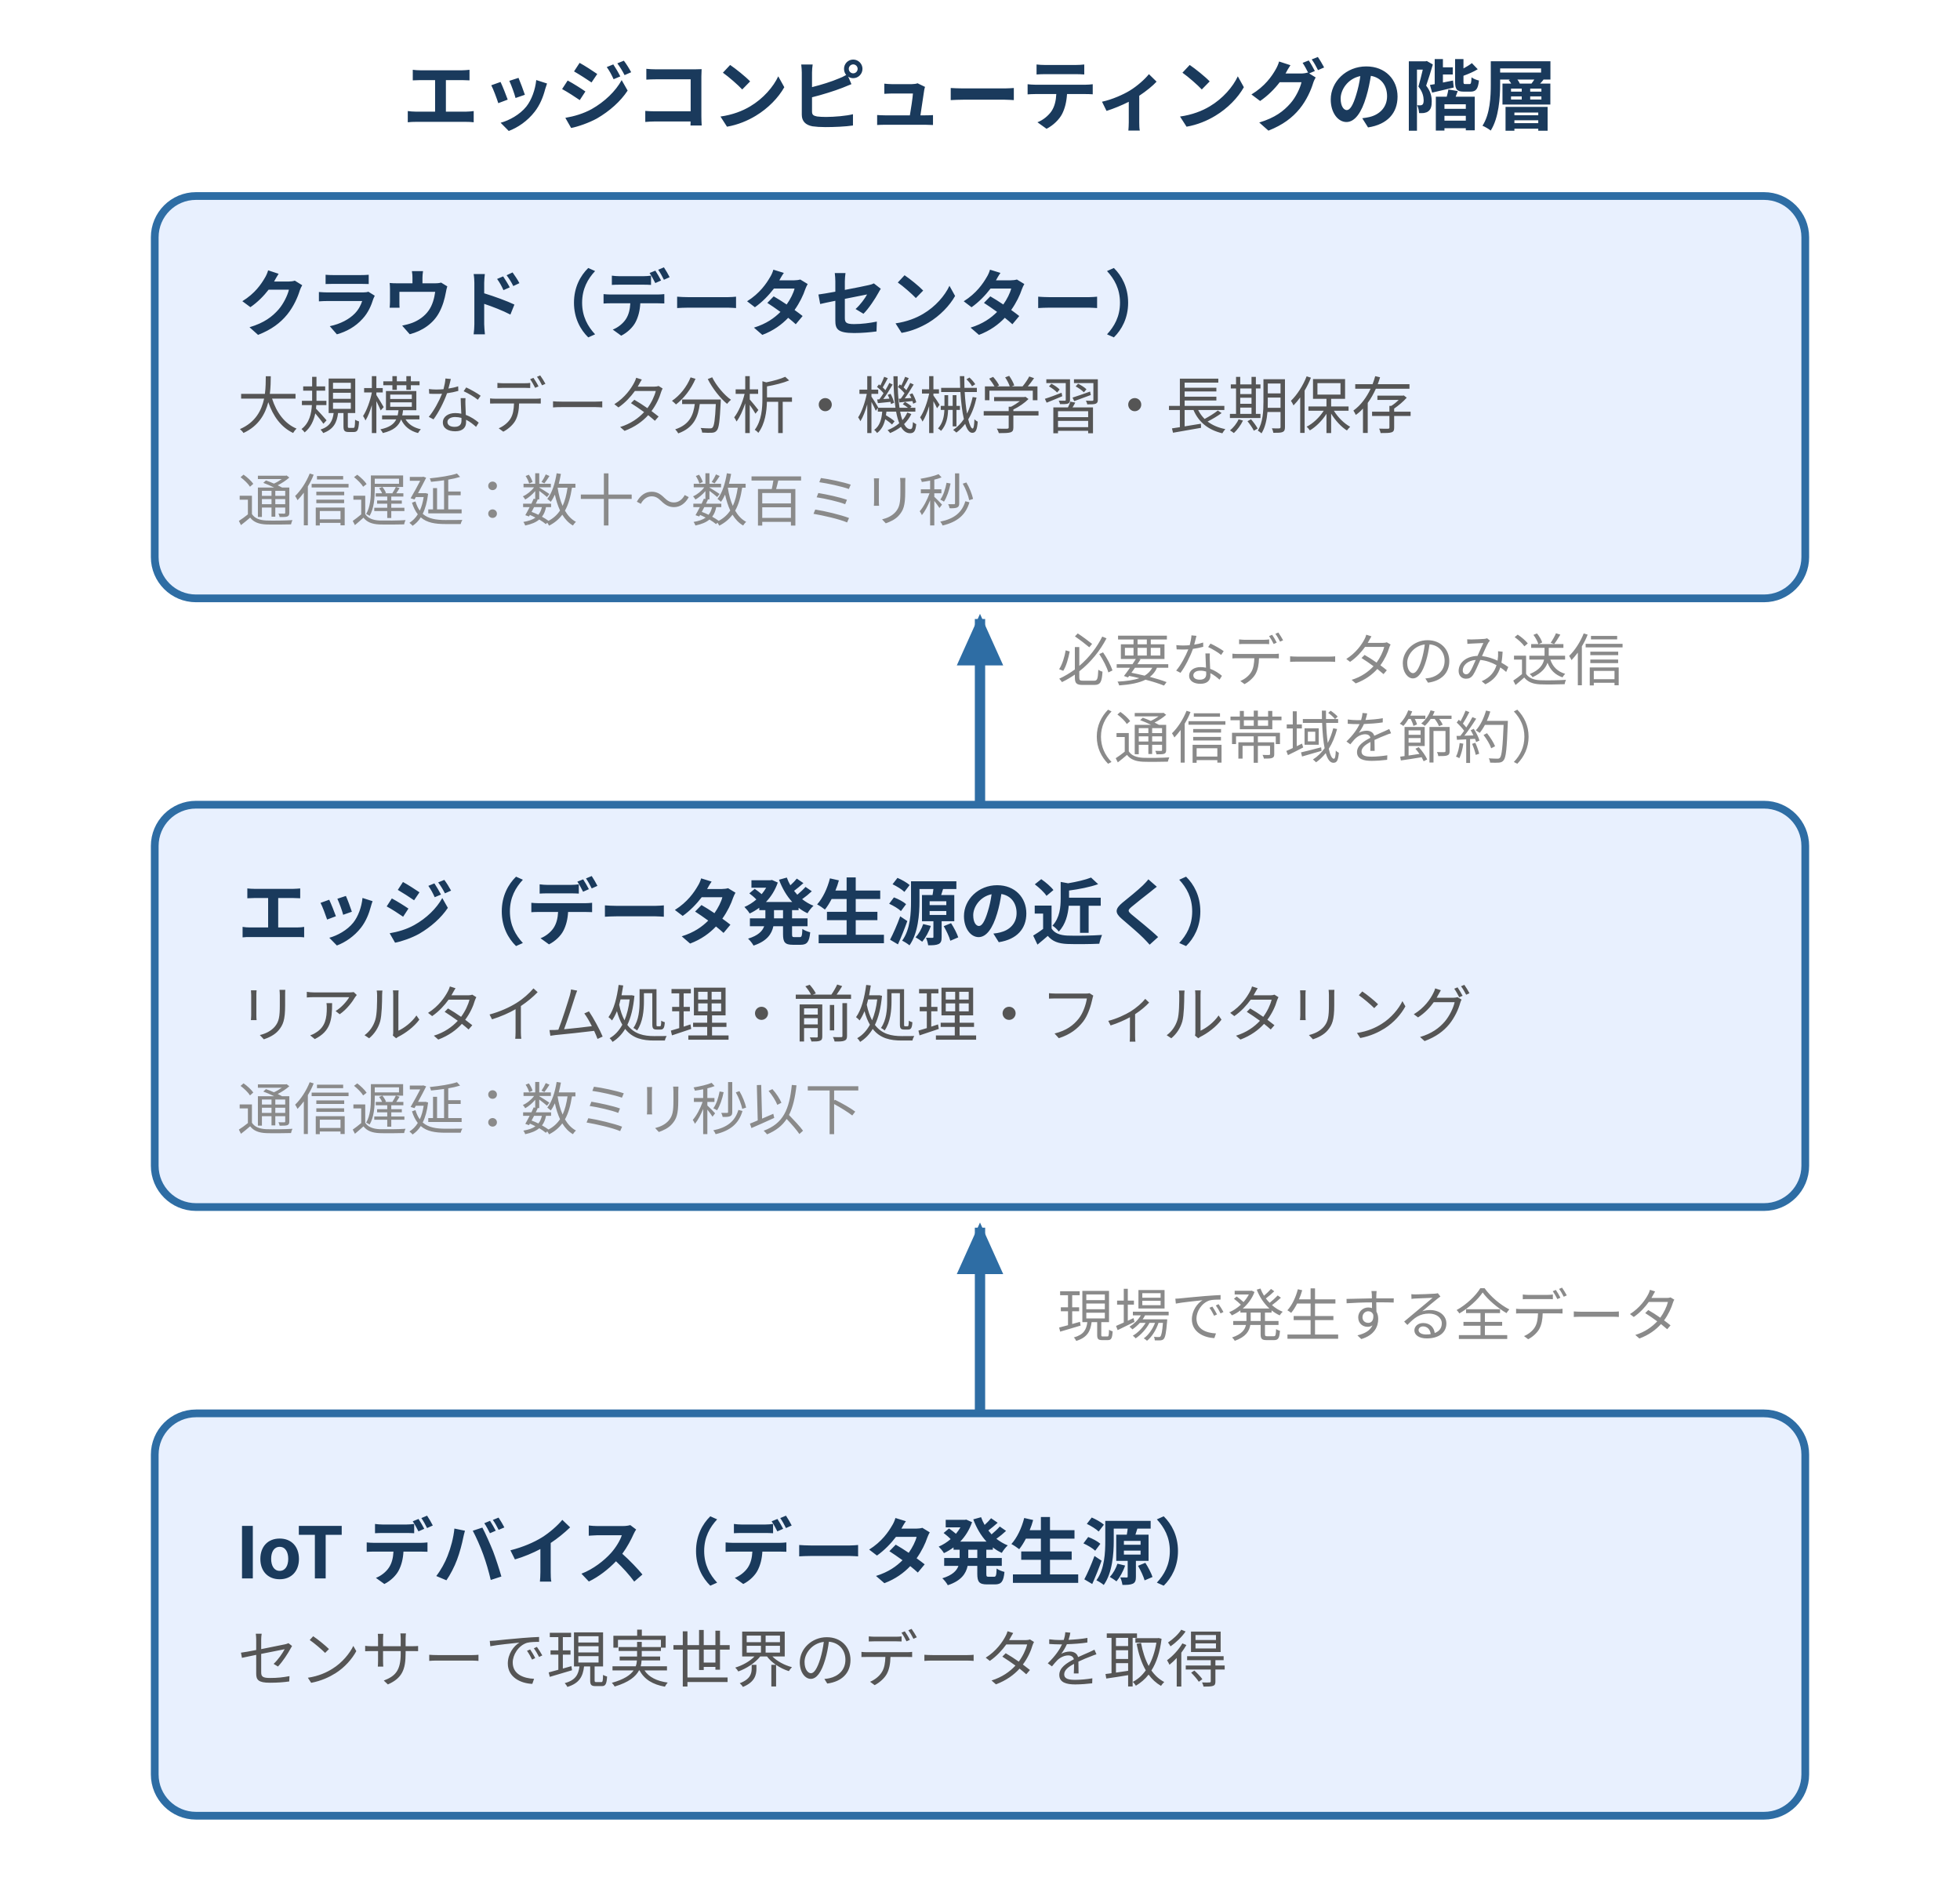
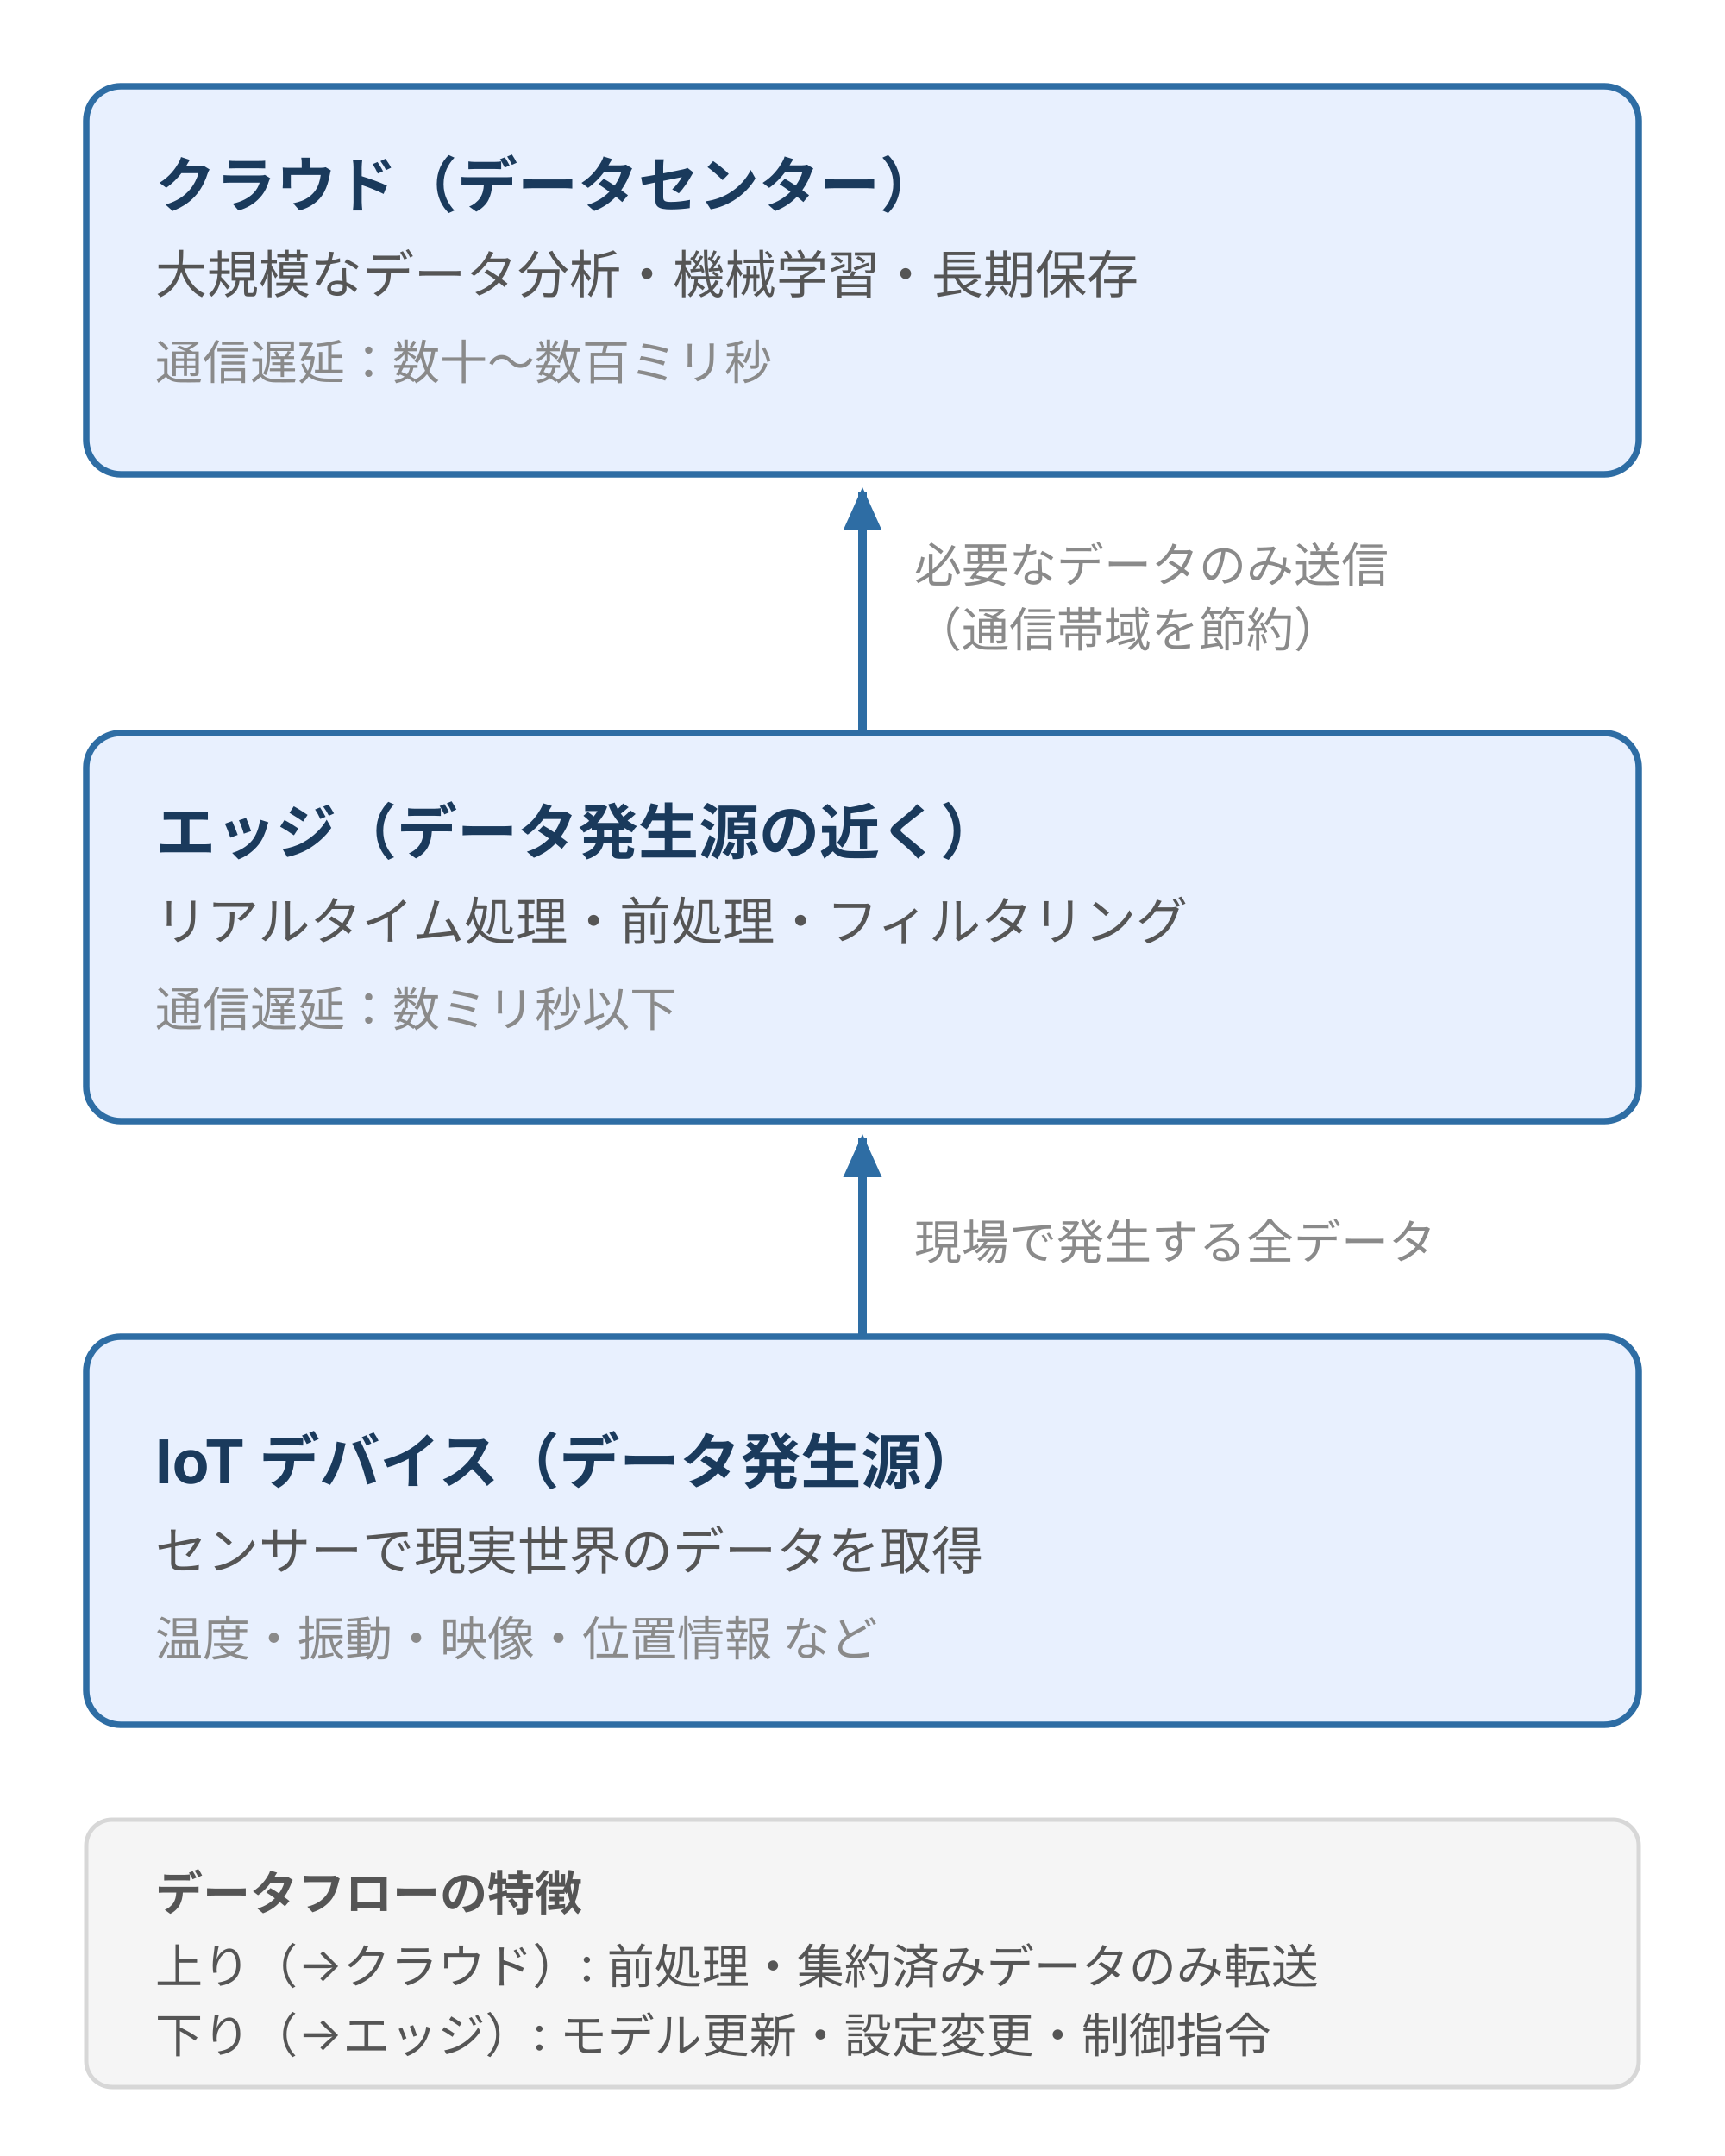
- <svg xmlns="http://www.w3.org/2000/svg" width="380" height="368" viewBox="0 0 380 368" style="max-width:380px;width:100%" role="img" aria-label="エッジコンピューティングの階層構造。IoT デバイスが取得した全データをエッジが現場近傍でリアルタイム処理し、必要なデータのみをクラウドへ送信して帯域を節約する。">
+ <svg xmlns="http://www.w3.org/2000/svg" width="400" height="500" viewBox="0 0 400 500" style="max-width:400px;width:100%" role="img" aria-label="エッジコンピューティングの階層構造。IoT デバイスが取得した全データをエッジが現場近傍でリアルタイム処理し、必要なデータのみをクラウドへ送信して帯域を節約する。">
  <defs>
    <style>
      text { font-family: Inter, "Noto Sans JP", "Hiragino Kaku Gothic ProN", sans-serif; }
-       .t-title { font-size: 15px; font-weight: bold; fill: #1a3a5c; }
      .t-name  { font-size: 14px; font-weight: bold; fill: #1a3a5c; }
      .t-role  { font-size: 12px; fill: #555; }
      .t-attr  { font-size: 11px; fill: #8a8a8a; }
      .t-flow  { font-size: 11px; fill: #8a8a8a; }
+       .t-leg   { font-size: 11px; fill: #555; }
      .box-brand { fill: #e8f0fe; stroke: #2e6da4; stroke-width: 1.5; }
+       .box-surface { fill: #f5f5f5; stroke: #d7d7d7; stroke-width: 1; }
    </style>
    <marker id="ec-arrow" markerUnits="userSpaceOnUse" markerWidth="10" markerHeight="9" refX="9" refY="4.5" orient="auto">
      <polygon points="0,0 10,4.5 0,9" fill="#2e6da4" />
    </marker>
  </defs>
-   <text class="t-title" x="190" y="24" text-anchor="middle">エッジコンピューティングの階層</text>
-   <rect class="box-brand" x="30" y="38" width="320" height="78" rx="8" />
-   <text class="t-name" x="46" y="64">クラウド（データセンター）</text>
-   <text class="t-role" x="46" y="83">大規模なデータ分析・機械学習・長期保存</text>
-   <text class="t-attr" x="46" y="101">通信遅延：数十〜数百ミリ秒</text>
-   <line x1="190" y1="156" x2="190" y2="120" stroke="#2e6da4" stroke-width="2" marker-end="url(#ec-arrow)" />
-   <text class="t-flow" x="205" y="132">必要なデータのみ送信</text>
-   <text class="t-flow" x="205" y="147">（通信帯域を節約）</text>
-   <rect class="box-brand" x="30" y="156" width="320" height="78" rx="8" />
-   <text class="t-name" x="46" y="182">エッジ（データ発生源の近く）</text>
-   <text class="t-role" x="46" y="201">リアルタイム処理・前処理・フィルタリング</text>
-   <text class="t-attr" x="46" y="219">通信遅延：数ミリ秒以下</text>
-   <line x1="190" y1="274" x2="190" y2="238" stroke="#2e6da4" stroke-width="2" marker-end="url(#ec-arrow)" />
-   <text class="t-flow" x="205" y="259">現場で発生する全データ</text>
-   <rect class="box-brand" x="30" y="274" width="320" height="78" rx="8" />
-   <text class="t-name" x="46" y="306">IoT デバイス（データ発生源）</text>
-   <text class="t-role" x="46" y="326">センサーで現実世界のデータを取得</text>
+   <rect class="box-brand" x="20" y="20" width="360" height="90" rx="8" />
+   <text class="t-name" x="36" y="48">クラウド（データセンター）</text>
+   <text class="t-role" x="36" y="68">大規模なデータ分析・機械学習・長期保存</text>
+   <text class="t-attr" x="36" y="88">通信遅延：数十〜数百ミリ秒</text>
+   <line x1="200" y1="170" x2="200" y2="114" stroke="#2e6da4" stroke-width="2" marker-end="url(#ec-arrow)" />
+   <text class="t-flow" x="212" y="135">必要なデータのみ送信</text>
+   <text class="t-flow" x="212" y="150">（通信帯域を節約）</text>
+   <rect class="box-brand" x="20" y="170" width="360" height="90" rx="8" />
+   <text class="t-name" x="36" y="198">エッジ（データ発生源の近く）</text>
+   <text class="t-role" x="36" y="218">リアルタイム処理・前処理・フィルタリング</text>
+   <text class="t-attr" x="36" y="238">通信遅延：数ミリ秒以下</text>
+   <line x1="200" y1="310" x2="200" y2="264" stroke="#2e6da4" stroke-width="2" marker-end="url(#ec-arrow)" />
+   <text class="t-flow" x="212" y="292">現場で発生する全データ</text>
+   <rect class="box-brand" x="20" y="310" width="360" height="90" rx="8" />
+   <text class="t-name" x="36" y="344">IoT デバイス（データ発生源）</text>
+   <text class="t-role" x="36" y="364">センサーで現実世界のデータを取得</text>
+   <text class="t-attr" x="36" y="384">温度・振動・映像・位置情報 など</text>
+   <rect class="box-surface" x="20" y="422" width="360" height="62" rx="6" />
+   <text class="t-leg" x="36" y="443" font-weight="bold" fill="#1a3a5c">データフローの特徴</text>
+   <text class="t-leg" x="36" y="460">上り（→クラウド）: 前処理・集約済みデータのみ転送</text>
+   <text class="t-leg" x="36" y="476">下り（→エッジ）: モデル更新・設定変更・制御指令</text>
</svg>
